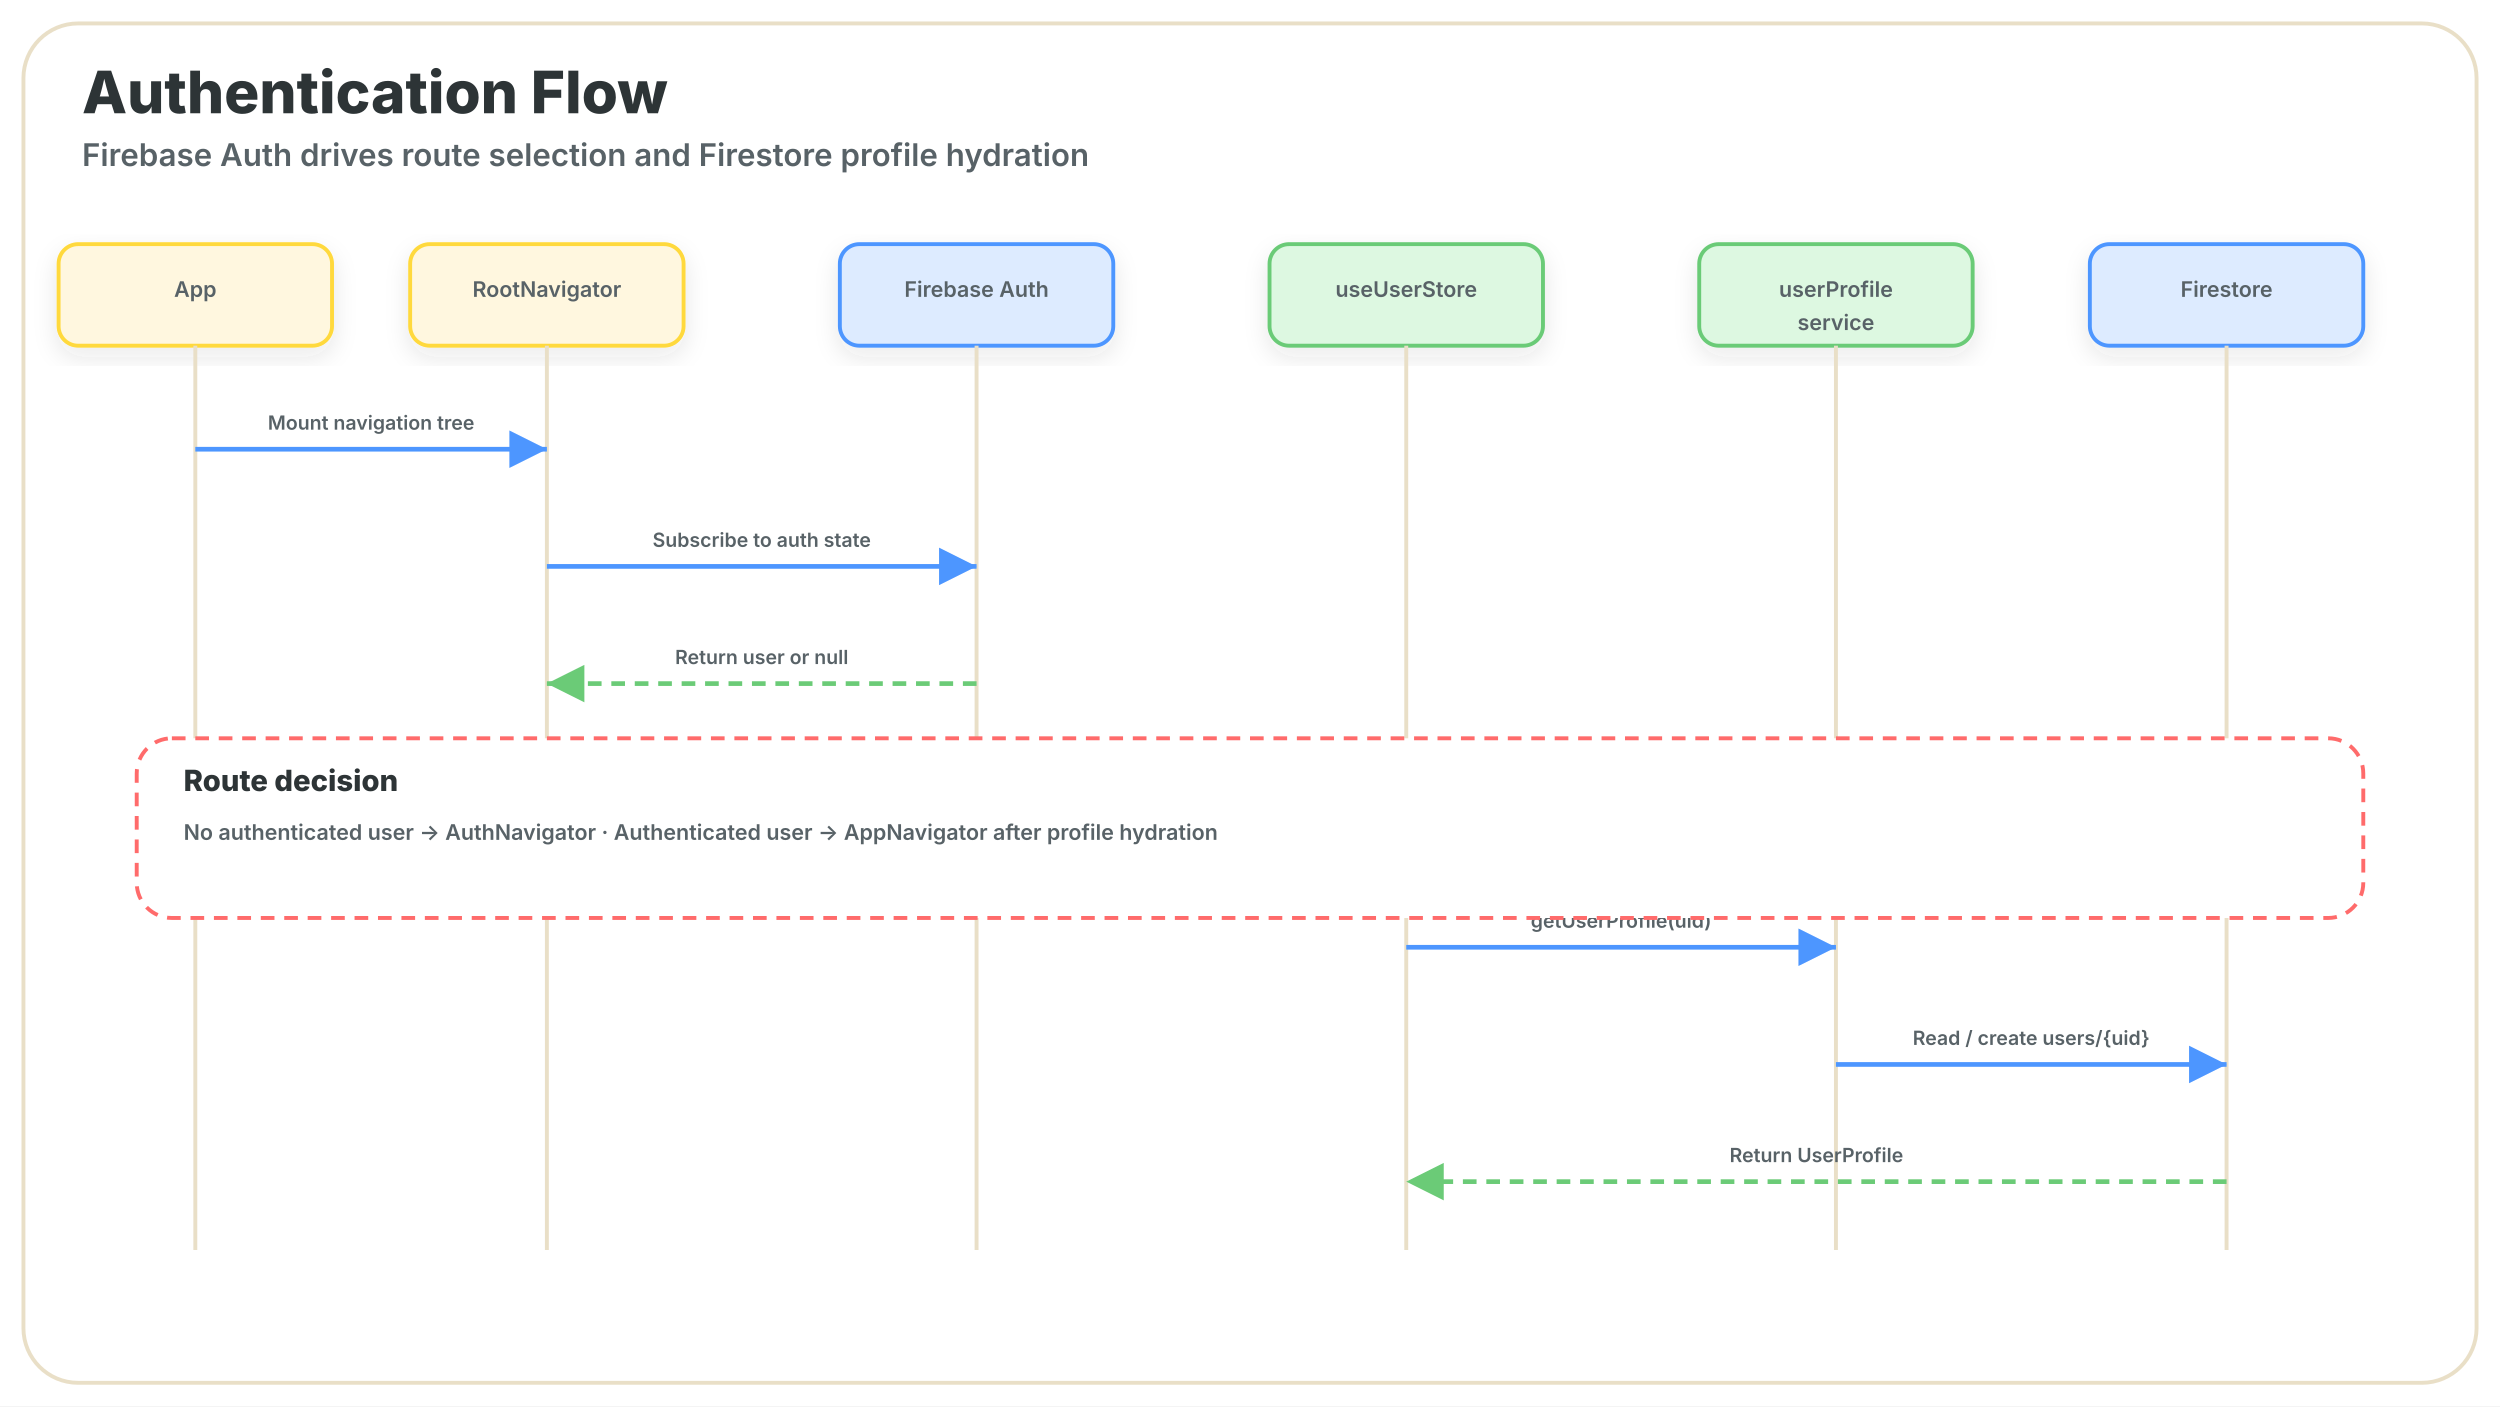
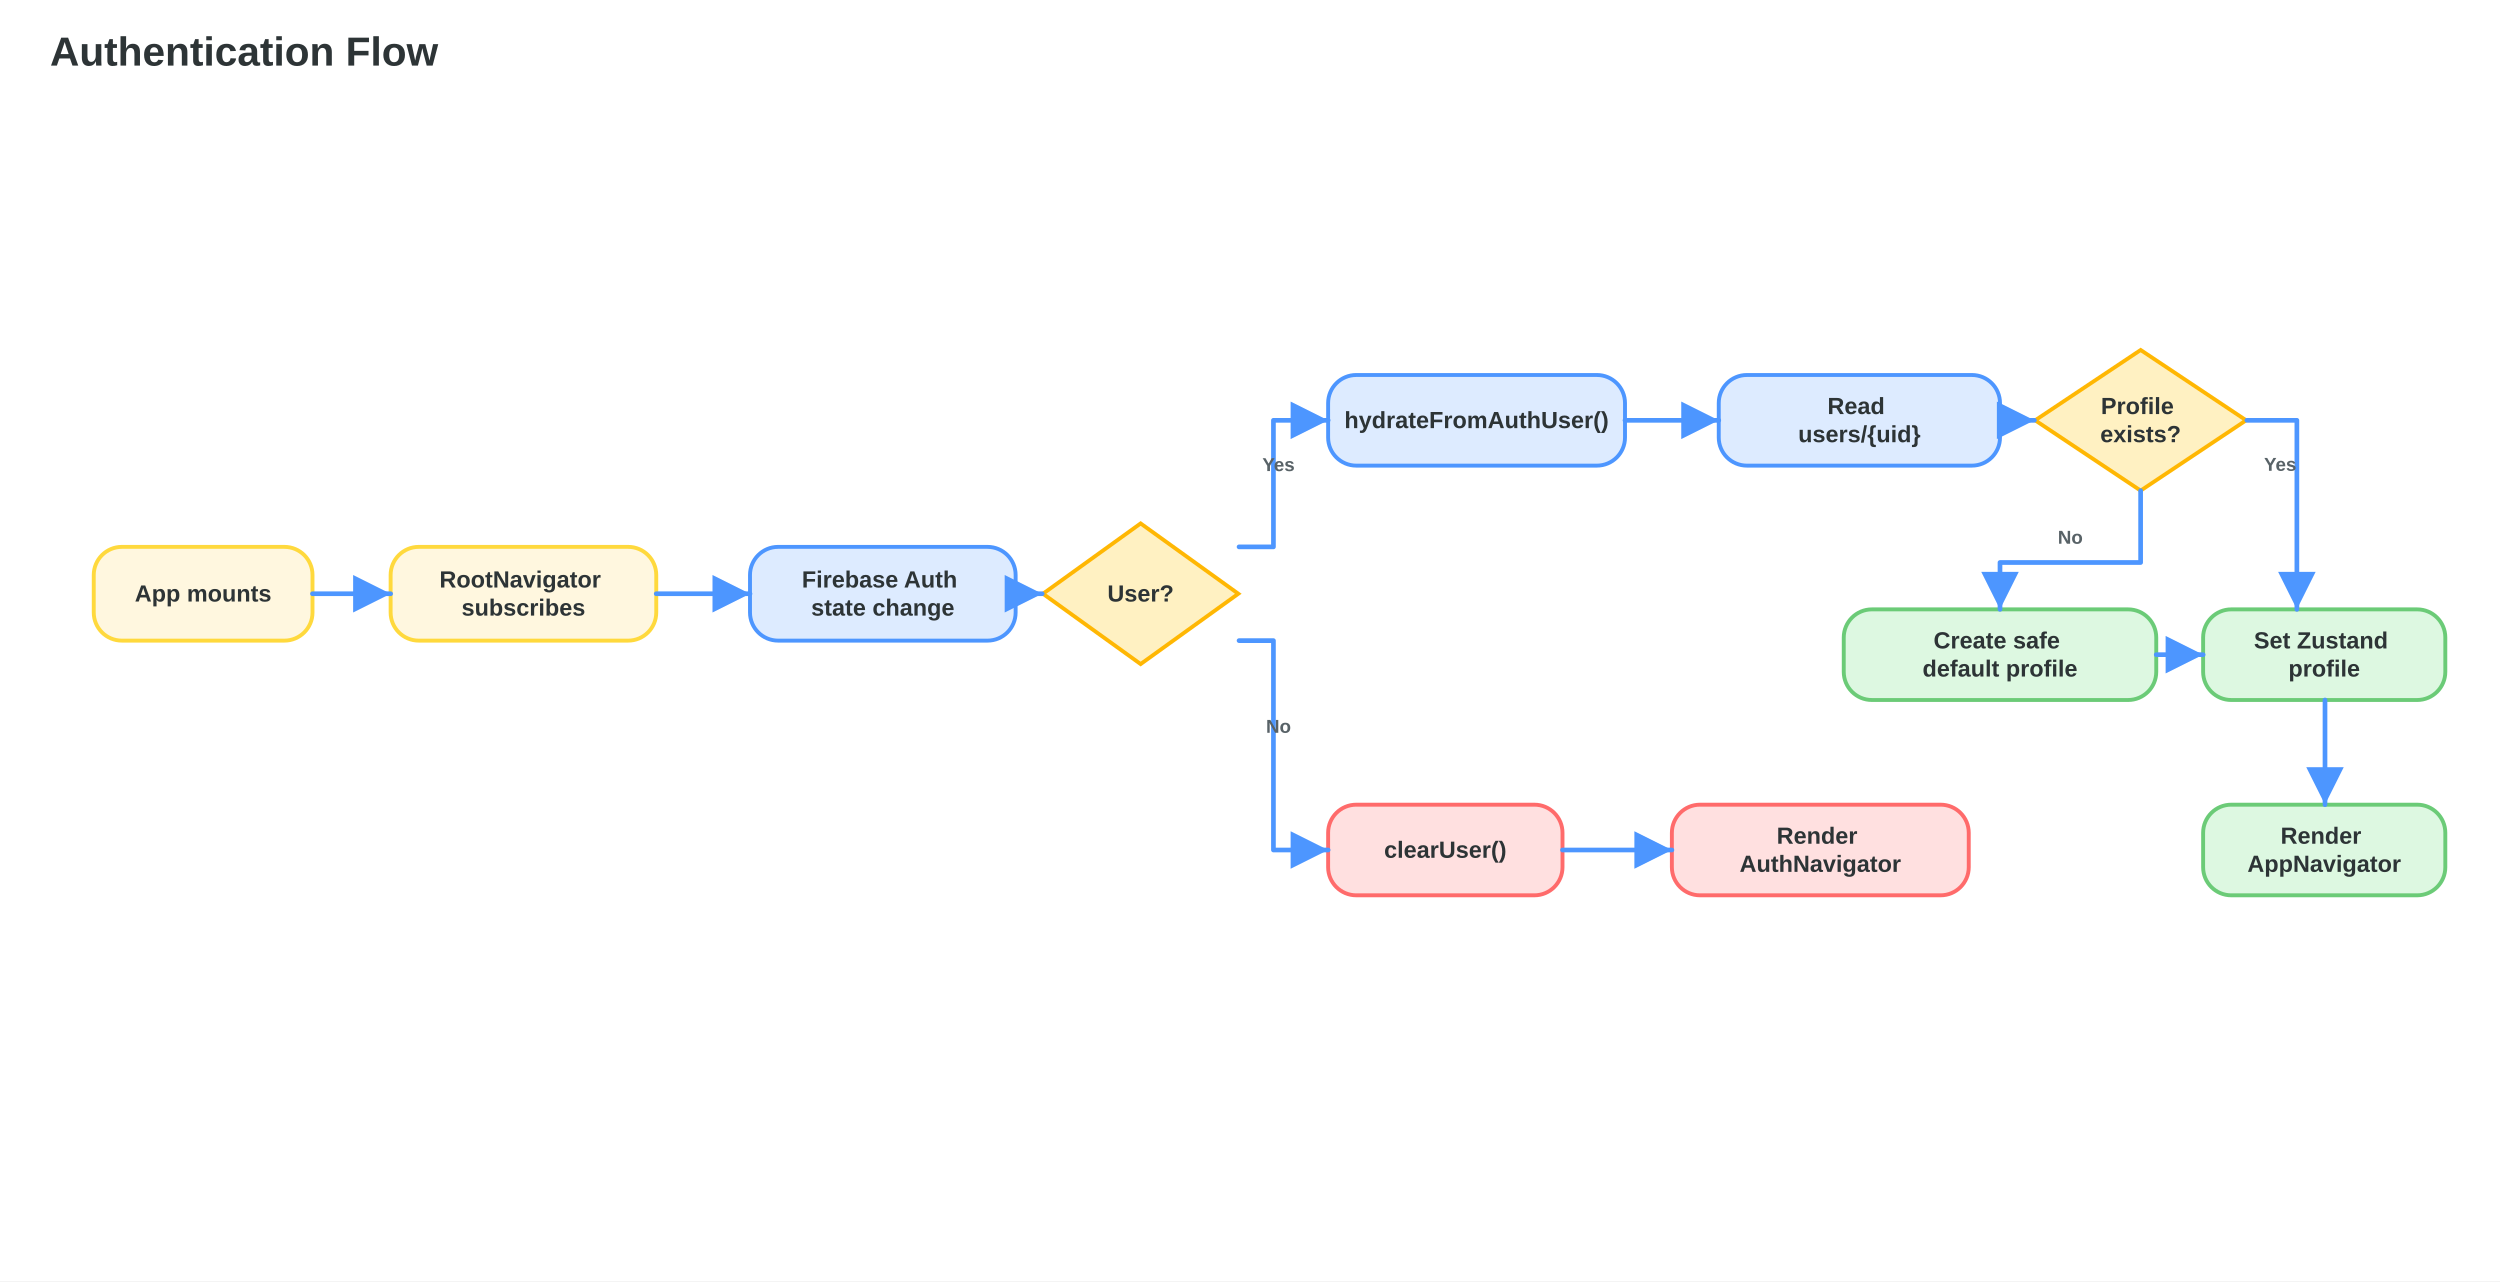
- <svg xmlns="http://www.w3.org/2000/svg" width="1280" height="720" viewBox="0 0 1280 720" role="img" aria-label="Authentication Flow">
-   <rect width="1280" height="720" fill="#FFFFFF" />
+ <svg xmlns="http://www.w3.org/2000/svg" width="1600" height="820" viewBox="0 0 1600 820" role="img" aria-label="Authentication Flow">
  <defs>
-     <filter id="shadow" x="-20%" y="-20%" width="140%" height="140%">
-       <feDropShadow dx="0" dy="5" stdDeviation="6" flood-color="#2D3436" flood-opacity="0.10" />
-     </filter>
    <marker id="arrow" markerWidth="12" markerHeight="12" refX="10" refY="6" orient="auto" markerUnits="strokeWidth">
      <path d="M2,2 L10,6 L2,10 Z" fill="#4D96FF" />
    </marker>
-     <marker id="arrowGreen" markerWidth="12" markerHeight="12" refX="10" refY="6" orient="auto" markerUnits="strokeWidth">
-       <path d="M2,2 L10,6 L2,10 Z" fill="#6BCB77" />
-     </marker>
-     <marker id="arrowRed" markerWidth="12" markerHeight="12" refX="10" refY="6" orient="auto" markerUnits="strokeWidth">
-       <path d="M2,2 L10,6 L2,10 Z" fill="#FF6B6B" />
-     </marker>
+     <style>
+     .title { font: 700 26px Arial, Helvetica, sans-serif; fill: #2D3436; }
+     .panel-title { font: 700 18px Arial, Helvetica, sans-serif; fill: #2D3436; }
+     .box-text { font: 600 15px Arial, Helvetica, sans-serif; fill: #2D3436; }
+     .small-text { font: 600 13px Arial, Helvetica, sans-serif; fill: #586267; }
+     .edge-label { font: 600 12px Arial, Helvetica, sans-serif; fill: #586267; }
+     .arrow { fill: none; stroke: #4D96FF; stroke-width: 3; stroke-linecap: round; stroke-linejoin: round; marker-end: url(#arrow); }
+     .arrow-soft { fill: none; stroke: #4D96FF; stroke-width: 2.4; stroke-linecap: round; stroke-linejoin: round; marker-end: url(#arrow); stroke-dasharray: 8 6; }
+     .relation { fill: none; stroke: #4D96FF; stroke-width: 2.6; stroke-linecap: round; stroke-linejoin: round; }
+   </style>
  </defs>
-   <style>
-   .title { font-family: Inter, Nunito, Arial, sans-serif; font-size: 30px; font-weight: 800; fill: #2D3436; }
-   .subtitle { font-family: Inter, Nunito, Arial, sans-serif; font-size: 16px; font-weight: 600; fill: #586267; }
-   .group-title { font-family: Inter, Nunito, Arial, sans-serif; font-size: 18px; font-weight: 800; fill: #2D3436; }
-   .box-title { font-family: Inter, Nunito, Arial, sans-serif; font-size: 15px; font-weight: 800; fill: #2D3436; }
-   .box-text { font-family: Inter, Nunito, Arial, sans-serif; font-size: 12px; font-weight: 600; fill: #586267; }
-   .small { font-family: Inter, Nunito, Arial, sans-serif; font-size: 11px; font-weight: 600; fill: #586267; }
-   .tiny { font-family: Inter, Nunito, Arial, sans-serif; font-size: 10px; font-weight: 600; fill: #586267; }
-   .arrow { stroke: #4D96FF; stroke-width: 2.4; fill: none; marker-end: url(#arrow); }
-   .arrow-green { stroke: #6BCB77; stroke-width: 2.4; fill: none; marker-end: url(#arrowGreen); }
-   .arrow-red { stroke: #FF6B6B; stroke-width: 2.4; fill: none; marker-end: url(#arrowRed); }
-   .dash { stroke-dasharray: 7 5; }
- </style>
-   <rect x="12" y="12" width="1256" height="696" rx="28" fill="#FFFFFF" stroke="#E9DFC7" stroke-width="2" />
-   <text x="42" y="58" class="title">Authentication Flow</text>
-   <text x="42" y="85" class="subtitle">Firebase Auth drives route selection and Firestore profile hydration</text>
-   <rect x="30" y="125" width="140" height="52" rx="10" fill="#FFF7DF" stroke="#FFD93D" stroke-width="2" filter="url(#shadow)" />
-   <text x="100.0" y="152" text-anchor="middle" class="small">App</text>
-   <line x1="100" y1="177" x2="100" y2="640" stroke="#E9DFC7" stroke-width="2" />
-   <rect x="210" y="125" width="140" height="52" rx="10" fill="#FFF7DF" stroke="#FFD93D" stroke-width="2" filter="url(#shadow)" />
-   <text x="280.0" y="152" text-anchor="middle" class="small">RootNavigator</text>
-   <line x1="280" y1="177" x2="280" y2="640" stroke="#E9DFC7" stroke-width="2" />
-   <rect x="430" y="125" width="140" height="52" rx="10" fill="#DDEBFF" stroke="#4D96FF" stroke-width="2" filter="url(#shadow)" />
-   <text x="500.0" y="152" text-anchor="middle" class="small">Firebase Auth</text>
-   <line x1="500" y1="177" x2="500" y2="640" stroke="#E9DFC7" stroke-width="2" />
-   <rect x="650" y="125" width="140" height="52" rx="10" fill="#DDF8E1" stroke="#6BCB77" stroke-width="2" filter="url(#shadow)" />
-   <text x="720.0" y="152" text-anchor="middle" class="small">useUserStore</text>
-   <line x1="720" y1="177" x2="720" y2="640" stroke="#E9DFC7" stroke-width="2" />
-   <rect x="870" y="125" width="140" height="52" rx="10" fill="#DDF8E1" stroke="#6BCB77" stroke-width="2" filter="url(#shadow)" />
-   <text x="940.0" y="152" text-anchor="middle" class="small">userProfile</text>
-   <text x="940.0" y="169" text-anchor="middle" class="small">service</text>
-   <line x1="940" y1="177" x2="940" y2="640" stroke="#E9DFC7" stroke-width="2" />
-   <rect x="1070" y="125" width="140" height="52" rx="10" fill="#DDEBFF" stroke="#4D96FF" stroke-width="2" filter="url(#shadow)" />
-   <text x="1140.0" y="152" text-anchor="middle" class="small">Firestore</text>
-   <line x1="1140" y1="177" x2="1140" y2="640" stroke="#E9DFC7" stroke-width="2" />
-   <line x1="100" y1="230" x2="280" y2="230" class="arrow" />
-   <text x="190.0" y="220" text-anchor="middle" class="tiny">Mount navigation tree</text>
-   <line x1="280" y1="290" x2="500" y2="290" class="arrow" />
-   <text x="390.0" y="280" text-anchor="middle" class="tiny">Subscribe to auth state</text>
-   <line x1="500" y1="350" x2="280" y2="350" class="arrow-green dash" />
-   <text x="390.0" y="340" text-anchor="middle" class="tiny">Return user or null</text>
-   <line x1="280" y1="420" x2="720" y2="420" class="arrow" />
-   <text x="500.0" y="410" text-anchor="middle" class="tiny">clearUser() or hydrateFromAuthUser(user)</text>
-   <line x1="720" y1="485" x2="940" y2="485" class="arrow" />
-   <text x="830.0" y="475" text-anchor="middle" class="tiny">getUserProfile(uid)</text>
-   <line x1="940" y1="545" x2="1140" y2="545" class="arrow" />
-   <text x="1040.0" y="535" text-anchor="middle" class="tiny">Read / create users/{uid}</text>
-   <line x1="1140" y1="605" x2="720" y2="605" class="arrow-green dash" />
-   <text x="930.0" y="595" text-anchor="middle" class="tiny">Return UserProfile</text>
-   <rect x="70" y="378" width="1140" height="92" rx="18" fill="#FFFFFF" stroke="#FF6B6B" stroke-width="2" stroke-dasharray="7 5" />
-   <text x="94" y="405" class="box-title">Route decision</text>
-   <text x="94" y="430" class="small">No authenticated user → AuthNavigator · Authenticated user → AppNavigator after profile hydration</text>
+   <rect x="0" y="0" width="1600" height="820" fill="#FFFFFF" />
+   <text x="32" y="42" class="title" text-anchor="start">Authentication Flow</text>
+   <rect x="60" y="350" width="140" height="60" rx="18" fill="#FFF7DF" stroke="#FFD93D" stroke-width="2.5" />
+   <text x="130.0" y="385.0" class="box-text" text-anchor="middle">
+     <tspan x="130.0" dy="0">App mounts</tspan>
+   </text>
+   <rect x="250" y="350" width="170" height="60" rx="18" fill="#FFF7DF" stroke="#FFD93D" stroke-width="2.5" />
+   <text x="335.0" y="376.0" class="box-text" text-anchor="middle">
+     <tspan x="335.0" dy="0">RootNavigator</tspan>
+     <tspan x="335.0" dy="18">subscribes</tspan>
+   </text>
+   <rect x="480" y="350" width="170" height="60" rx="18" fill="#DDEBFF" stroke="#4D96FF" stroke-width="2.5" />
+   <text x="565.0" y="376.0" class="box-text" text-anchor="middle">
+     <tspan x="565.0" dy="0">Firebase Auth</tspan>
+     <tspan x="565.0" dy="18">state change</tspan>
+   </text>
+   <polygon points="730,335.0 792.5,380 730,425.0 667.5,380" fill="#FFF1C2" stroke="#FFB703" stroke-width="2.5" />
+   <text x="730.0" y="385.0" class="box-text" text-anchor="middle">
+     <tspan x="730.0" dy="0">User?</tspan>
+   </text>
+   <path class="arrow" d="M 200 380 L 250 380" />
+   <path class="arrow" d="M 420 380 L 480 380" />
+   <path class="arrow" d="M 650 380 L 667 380" />
+   <rect x="850" y="515" width="150" height="58" rx="18" fill="#FFE0E0" stroke="#FF6B6B" stroke-width="2.5" />
+   <text x="925.0" y="549.0" class="box-text" text-anchor="middle">
+     <tspan x="925.0" dy="0">clearUser()</tspan>
+   </text>
+   <rect x="1070" y="515" width="190" height="58" rx="18" fill="#FFE0E0" stroke="#FF6B6B" stroke-width="2.5" />
+   <text x="1165.0" y="540.0" class="box-text" text-anchor="middle">
+     <tspan x="1165.0" dy="0">Render</tspan>
+     <tspan x="1165.0" dy="18">AuthNavigator</tspan>
+   </text>
+   <path class="arrow" d="M 793 410 L 815 410 L 815 544 L 850 544" />
+   <text x="818.25" y="469.0" class="edge-label" text-anchor="middle">No</text>
+   <path class="arrow" d="M 1000 544 L 1070 544" />
+   <rect x="850" y="240" width="190" height="58" rx="18" fill="#DDEBFF" stroke="#4D96FF" stroke-width="2.5" />
+   <text x="945.0" y="274.0" class="box-text" text-anchor="middle">
+     <tspan x="945.0" dy="0">hydrateFromAuthUser()</tspan>
+   </text>
+   <rect x="1100" y="240" width="180" height="58" rx="18" fill="#DDEBFF" stroke="#4D96FF" stroke-width="2.5" />
+   <text x="1190.0" y="265.0" class="box-text" text-anchor="middle">
+     <tspan x="1190.0" dy="0">Read</tspan>
+     <tspan x="1190.0" dy="18">users/{uid}</tspan>
+   </text>
+   <polygon points="1370,224.0 1437.5,269 1370,314.0 1302.5,269" fill="#FFF1C2" stroke="#FFB703" stroke-width="2.5" />
+   <text x="1370.0" y="265.0" class="box-text" text-anchor="middle">
+     <tspan x="1370.0" dy="0">Profile</tspan>
+     <tspan x="1370.0" dy="18">exists?</tspan>
+   </text>
+   <path class="arrow" d="M 793 350 L 815 350 L 815 269 L 850 269" />
+   <text x="818.25" y="301.5" class="edge-label" text-anchor="middle">Yes</text>
+   <path class="arrow" d="M 1040 269 L 1100 269" />
+   <path class="arrow" d="M 1280 269 L 1302 269" />
+   <rect x="1180" y="390" width="200" height="58" rx="18" fill="#DDF8E1" stroke="#6BCB77" stroke-width="2.5" />
+   <text x="1280.0" y="415.0" class="box-text" text-anchor="middle">
+     <tspan x="1280.0" dy="0">Create safe</tspan>
+     <tspan x="1280.0" dy="18">default profile</tspan>
+   </text>
+   <rect x="1410" y="390" width="155" height="58" rx="18" fill="#DDF8E1" stroke="#6BCB77" stroke-width="2.5" />
+   <text x="1487.5" y="415.0" class="box-text" text-anchor="middle">
+     <tspan x="1487.5" dy="0">Set Zustand</tspan>
+     <tspan x="1487.5" dy="18">profile</tspan>
+   </text>
+   <rect x="1410" y="515" width="155" height="58" rx="18" fill="#DDF8E1" stroke="#6BCB77" stroke-width="2.5" />
+   <text x="1487.5" y="540.0" class="box-text" text-anchor="middle">
+     <tspan x="1487.5" dy="0">Render</tspan>
+     <tspan x="1487.5" dy="18">AppNavigator</tspan>
+   </text>
+   <path class="arrow" d="M 1438 269 L 1470 269 L 1470 390" />
+   <text x="1459.333" y="301.333" class="edge-label" text-anchor="middle">Yes</text>
+   <path class="arrow" d="M 1370 314 L 1370 360 L 1280 360 L 1280 390" />
+   <text x="1325.0" y="348.0" class="edge-label" text-anchor="middle">No</text>
+   <path class="arrow" d="M 1380 419 L 1410 419" />
+   <path class="arrow" d="M 1488 448 L 1488 515" />
</svg>
